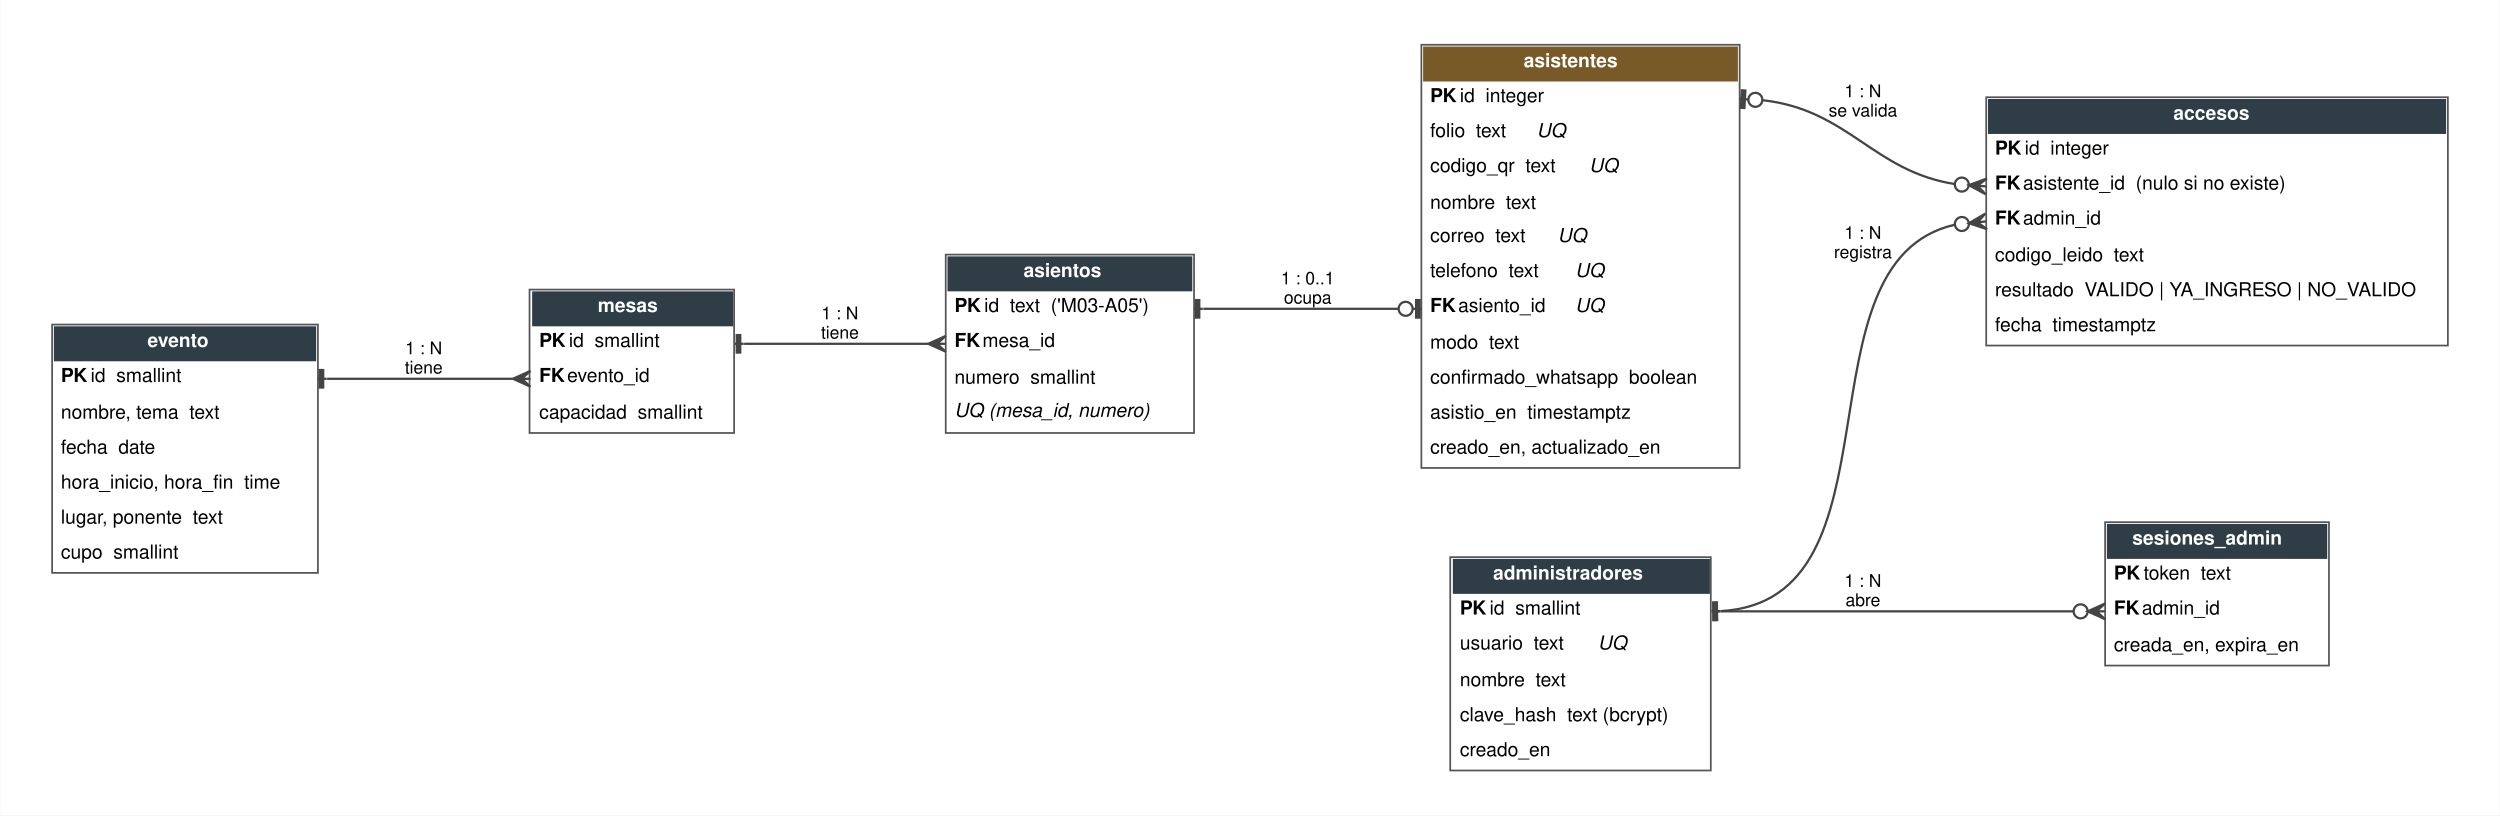
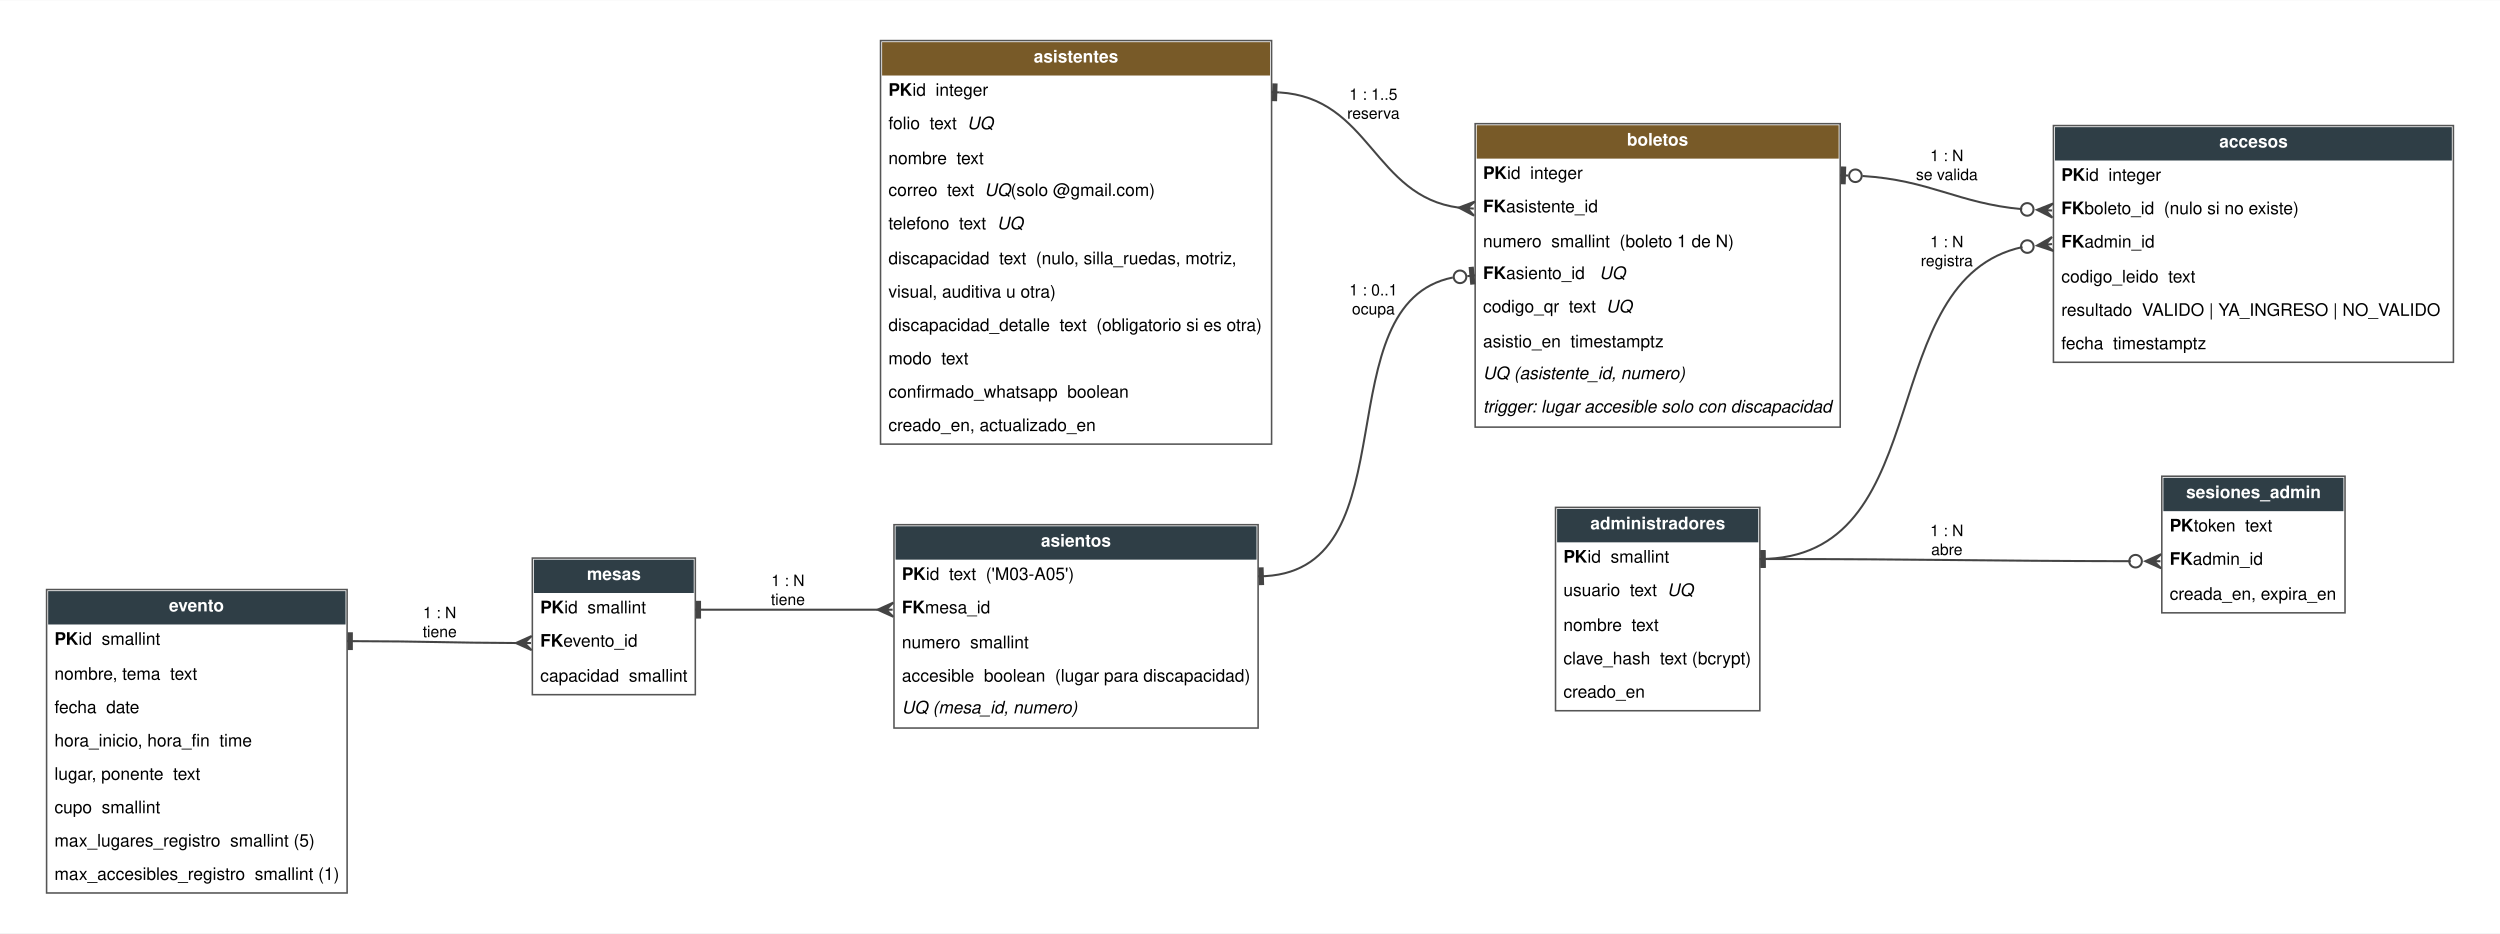
- <svg xmlns="http://www.w3.org/2000/svg" width="1429pt" height="466pt" viewBox="0.00 0.00 1429.20 466.20">
-   <g id="graph0" class="graph" transform="scale(1 1) rotate(0) translate(21.6 444.6)">
-     <polygon fill="white" stroke="transparent" points="-21.6,21.6 -21.6,-444.6 1407.6,-444.6 1407.6,21.6 -21.6,21.6" />
+ <svg xmlns="http://www.w3.org/2000/svg" width="1588pt" height="593pt" viewBox="0.00 0.00 1588.45 592.80">
+   <g id="graph0" class="graph" transform="scale(1 1) rotate(0) translate(21.6 571.2)">
+     <polygon fill="white" stroke="none" points="-21.6,21.6 -21.6,-571.2 1566.85,-571.2 1566.85,21.6 -21.6,21.6" />
    <g id="node1" class="node">
-       <polygon fill="#2f3e46" stroke="transparent" points="9,-238 9,-258 159,-258 159,-238 9,-238" />
-       <text text-anchor="start" x="62.5" y="-246.2" font-family="Helvetica,sans-Serif" font-weight="bold" font-size="11.00" fill="white">evento</text>
-       <text text-anchor="start" x="13" y="-226.2" font-family="Helvetica,sans-Serif" font-weight="bold" font-size="11.00">PK</text>
-       <text text-anchor="start" x="30" y="-226.2" font-family="Helvetica,sans-Serif" font-size="11.00"> id  smallint</text>
-       <text text-anchor="start" x="13" y="-205.2" font-family="Helvetica,sans-Serif" font-size="11.00">nombre, tema  text</text>
-       <text text-anchor="start" x="13" y="-185.2" font-family="Helvetica,sans-Serif" font-size="11.00">fecha  date</text>
-       <text text-anchor="start" x="13" y="-165.2" font-family="Helvetica,sans-Serif" font-size="11.00">hora_inicio, hora_fin  time</text>
-       <text text-anchor="start" x="13" y="-145.2" font-family="Helvetica,sans-Serif" font-size="11.00">lugar, ponente  text</text>
-       <text text-anchor="start" x="13" y="-125.2" font-family="Helvetica,sans-Serif" font-size="11.00">cupo  smallint</text>
-       <polygon fill="none" stroke="#555555" points="8,-117 8,-259 160,-259 160,-117 8,-117" />
+       <polygon fill="#2f3e46" stroke="none" points="9,-174.6 9,-195.8 197.95,-195.8 197.95,-174.6 9,-174.6" />
+       <text text-anchor="start" x="85.75" y="-182.9" font-family="Helvetica,sans-Serif" font-weight="bold" font-size="11.00" fill="white">evento</text>
+       <text text-anchor="start" x="13" y="-161.7" font-family="Helvetica,sans-Serif" font-weight="bold" font-size="11.00">PK</text>
+       <text text-anchor="start" x="28.28" y="-161.7" font-family="Helvetica,sans-Serif" font-size="11.00"> id  smallint</text>
+       <text text-anchor="start" x="13" y="-139.5" font-family="Helvetica,sans-Serif" font-size="11.00">nombre, tema  text</text>
+       <text text-anchor="start" x="13" y="-118.3" font-family="Helvetica,sans-Serif" font-size="11.00">fecha  date</text>
+       <text text-anchor="start" x="13" y="-97.1" font-family="Helvetica,sans-Serif" font-size="11.00">hora_inicio, hora_fin  time</text>
+       <text text-anchor="start" x="13" y="-75.9" font-family="Helvetica,sans-Serif" font-size="11.00">lugar, ponente  text</text>
+       <text text-anchor="start" x="13" y="-54.7" font-family="Helvetica,sans-Serif" font-size="11.00">cupo  smallint</text>
+       <text text-anchor="start" x="13" y="-33.5" font-family="Helvetica,sans-Serif" font-size="11.00">max_lugares_registro  smallint (5)</text>
+       <text text-anchor="start" x="13" y="-12.3" font-family="Helvetica,sans-Serif" font-size="11.00">max_accesibles_registro  smallint (1)</text>
+       <polygon fill="none" stroke="#555555" points="8,-4 8,-196.8 198.95,-196.8 198.95,-4 8,-4" />
    </g>
    <g id="node2" class="node">
-       <polygon fill="#2f3e46" stroke="transparent" points="282.5,-258 282.5,-278 397.5,-278 397.5,-258 282.5,-258" />
-       <text text-anchor="start" x="320" y="-266.2" font-family="Helvetica,sans-Serif" font-weight="bold" font-size="11.00" fill="white">mesas</text>
-       <text text-anchor="start" x="286.5" y="-246.2" font-family="Helvetica,sans-Serif" font-weight="bold" font-size="11.00">PK</text>
-       <text text-anchor="start" x="303.5" y="-246.2" font-family="Helvetica,sans-Serif" font-size="11.00"> id  smallint</text>
-       <text text-anchor="start" x="286.5" y="-226.2" font-family="Helvetica,sans-Serif" font-weight="bold" font-size="11.00">FK</text>
-       <text text-anchor="start" x="302.5" y="-226.2" font-family="Helvetica,sans-Serif" font-size="11.00"> evento_id</text>
-       <text text-anchor="start" x="286.5" y="-205.2" font-family="Helvetica,sans-Serif" font-size="11.00">capacidad  smallint</text>
-       <polygon fill="none" stroke="#555555" points="281,-197 281,-279 398,-279 398,-197 281,-197" />
+       <polygon fill="#2f3e46" stroke="none" points="317.64,-194.6 317.64,-215.8 419.19,-215.8 419.19,-194.6 317.64,-194.6" />
+       <text text-anchor="start" x="351.29" y="-202.9" font-family="Helvetica,sans-Serif" font-weight="bold" font-size="11.00" fill="white">mesas</text>
+       <text text-anchor="start" x="321.64" y="-181.7" font-family="Helvetica,sans-Serif" font-weight="bold" font-size="11.00">PK</text>
+       <text text-anchor="start" x="336.92" y="-181.7" font-family="Helvetica,sans-Serif" font-size="11.00"> id  smallint</text>
+       <text text-anchor="start" x="321.64" y="-160.5" font-family="Helvetica,sans-Serif" font-weight="bold" font-size="11.00">FK</text>
+       <text text-anchor="start" x="336.3" y="-160.5" font-family="Helvetica,sans-Serif" font-size="11.00"> evento_id</text>
+       <text text-anchor="start" x="321.64" y="-138.3" font-family="Helvetica,sans-Serif" font-size="11.00">capacidad  smallint</text>
+       <polygon fill="none" stroke="#555555" points="316.64,-130 316.64,-216.8 420.19,-216.8 420.19,-130 316.64,-130" />
    </g>
    <g id="edge1" class="edge">
-       <path fill="none" stroke="#444444" stroke-width="1.3" d="M165.25,-228C211.54,-228 227.17,-228 271.3,-228" />
-       <polygon fill="#444444" stroke="#444444" stroke-width="1.3" points="161,-233 161,-223 163,-223 163,-233 161,-233" />
-       <polyline fill="none" stroke="#444444" stroke-width="1.3" points="160,-228 165,-228 " />
-       <polygon fill="#444444" stroke="#444444" stroke-width="1.3" points="271.5,-228 281.5,-232.5 276.5,-228 281.5,-228 281.5,-228 281.5,-228 276.5,-228 281.5,-223.5 271.5,-228 271.5,-228" />
-       <text text-anchor="middle" x="220.5" y="-242" font-family="Helvetica,sans-Serif" font-size="10.00">1 : N</text>
-       <text text-anchor="middle" x="220.5" y="-231" font-family="Helvetica,sans-Serif" font-size="10.00">tiene</text>
+       <path fill="none" stroke="#444444" stroke-width="1.3" d="M203.74,-164C248.62,-163.93 263.78,-162.96 306.2,-162.82" />
+       <polygon fill="#444444" stroke="#444444" stroke-width="1.3" points="199.96,-169 199.95,-159 201.95,-159 201.96,-169 199.96,-169" />
+       <polyline fill="none" stroke="#444444" stroke-width="1.3" points="198.95,-164 203.95,-164" />
+       <polygon fill="#444444" stroke="#444444" stroke-width="1.3" points="306.2,-162.82 316.21,-167.3 311.64,-162.81 315.77,-162.8 315.77,-162.8 315.77,-162.8 311.64,-162.81 316.19,-158.3 306.2,-162.82" />
+       <text text-anchor="middle" x="257.79" y="-178.58" font-family="Helvetica,sans-Serif" font-size="10.00">1 : N</text>
+       <text text-anchor="middle" x="257.79" y="-166.58" font-family="Helvetica,sans-Serif" font-size="10.00">tiene</text>
    </g>
    <g id="node3" class="node">
-       <polygon fill="#2f3e46" stroke="transparent" points="520,-278 520,-298 660,-298 660,-278 520,-278" />
-       <text text-anchor="start" x="563.5" y="-286.2" font-family="Helvetica,sans-Serif" font-weight="bold" font-size="11.00" fill="white">asientos</text>
-       <text text-anchor="start" x="524" y="-266.2" font-family="Helvetica,sans-Serif" font-weight="bold" font-size="11.00">PK</text>
-       <text text-anchor="start" x="541" y="-266.2" font-family="Helvetica,sans-Serif" font-size="11.00"> id  text  ('M03-A05')</text>
-       <text text-anchor="start" x="524" y="-246.2" font-family="Helvetica,sans-Serif" font-weight="bold" font-size="11.00">FK</text>
-       <text text-anchor="start" x="540" y="-246.2" font-family="Helvetica,sans-Serif" font-size="11.00"> mesa_id</text>
-       <text text-anchor="start" x="524" y="-225.2" font-family="Helvetica,sans-Serif" font-size="11.00">numero  smallint</text>
-       <text text-anchor="start" x="524" y="-206.2" font-family="Helvetica,sans-Serif" font-style="italic" font-size="11.00">UQ (mesa_id, numero)</text>
-       <polygon fill="none" stroke="#555555" points="519,-197 519,-299 661,-299 661,-197 519,-197" />
+       <polygon fill="#2f3e46" stroke="none" points="547.42,-215.8 547.42,-237 776.78,-237 776.78,-215.8 547.42,-215.8" />
+       <text text-anchor="start" x="639.79" y="-224.1" font-family="Helvetica,sans-Serif" font-weight="bold" font-size="11.00" fill="white">asientos</text>
+       <text text-anchor="start" x="551.42" y="-202.9" font-family="Helvetica,sans-Serif" font-weight="bold" font-size="11.00">PK</text>
+       <text text-anchor="start" x="566.7" y="-202.9" font-family="Helvetica,sans-Serif" font-size="11.00"> id  text  ('M03-A05')</text>
+       <text text-anchor="start" x="551.42" y="-181.7" font-family="Helvetica,sans-Serif" font-weight="bold" font-size="11.00">FK</text>
+       <text text-anchor="start" x="566.09" y="-181.7" font-family="Helvetica,sans-Serif" font-size="11.00"> mesa_id</text>
+       <text text-anchor="start" x="551.42" y="-159.5" font-family="Helvetica,sans-Serif" font-size="11.00">numero  smallint</text>
+       <text text-anchor="start" x="551.42" y="-138.3" font-family="Helvetica,sans-Serif" font-size="11.00">accesible  boolean  (lugar para discapacidad)</text>
+       <text text-anchor="start" x="551.42" y="-118.1" font-family="Helvetica,sans-Serif" font-style="italic" font-size="11.00">UQ (mesa_id, numero)</text>
+       <polygon fill="none" stroke="#555555" points="546.42,-108.8 546.42,-238 777.78,-238 777.78,-108.8 546.42,-108.8" />
    </g>
    <g id="edge2" class="edge">
-       <path fill="none" stroke="#444444" stroke-width="1.3" d="M403.7,-248C449.62,-248 465.11,-248 508.88,-248" />
-       <polygon fill="#444444" stroke="#444444" stroke-width="1.3" points="399.5,-253 399.5,-243 401.5,-243 401.5,-253 399.5,-253" />
-       <polyline fill="none" stroke="#444444" stroke-width="1.3" points="398.5,-248 403.5,-248 " />
-       <polygon fill="#444444" stroke="#444444" stroke-width="1.3" points="509,-248 519,-252.5 514,-248 519,-248 519,-248 519,-248 514,-248 519,-243.5 509,-248 509,-248" />
-       <text text-anchor="middle" x="458.5" y="-262" font-family="Helvetica,sans-Serif" font-size="10.00">1 : N</text>
-       <text text-anchor="middle" x="458.5" y="-251" font-family="Helvetica,sans-Serif" font-size="10.00">tiene</text>
+       <path fill="none" stroke="#444444" stroke-width="1.3" d="M425.01,-184C473.69,-184 489.83,-184 536.08,-184" />
+       <polygon fill="#444444" stroke="#444444" stroke-width="1.3" points="421.18,-189 421.19,-179 423.19,-179 423.18,-189 421.18,-189" />
+       <polyline fill="none" stroke="#444444" stroke-width="1.3" points="420.19,-184 425.19,-184" />
+       <polygon fill="#444444" stroke="#444444" stroke-width="1.3" points="535.99,-184 545.99,-188.5 541.42,-184 545.55,-184 545.55,-184 545.55,-184 541.42,-184 545.99,-179.5 535.99,-184" />
+       <text text-anchor="middle" x="479.03" y="-199" font-family="Helvetica,sans-Serif" font-size="10.00">1 : N</text>
+       <text text-anchor="middle" x="479.03" y="-187" font-family="Helvetica,sans-Serif" font-size="10.00">tiene</text>
+     </g>
+     <g id="node5" class="node">
+       <polygon fill="#785a28" stroke="none" points="916.68,-470.6 916.68,-491.8 1146.64,-491.8 1146.64,-470.6 916.68,-470.6" />
+       <text text-anchor="start" x="1012.1" y="-478.9" font-family="Helvetica,sans-Serif" font-weight="bold" font-size="11.00" fill="white">boletos</text>
+       <text text-anchor="start" x="920.68" y="-457.7" font-family="Helvetica,sans-Serif" font-weight="bold" font-size="11.00">PK</text>
+       <text text-anchor="start" x="935.96" y="-457.7" font-family="Helvetica,sans-Serif" font-size="11.00"> id  integer</text>
+       <text text-anchor="start" x="920.68" y="-436.5" font-family="Helvetica,sans-Serif" font-weight="bold" font-size="11.00">FK</text>
+       <text text-anchor="start" x="935.34" y="-436.5" font-family="Helvetica,sans-Serif" font-size="11.00"> asistente_id</text>
+       <text text-anchor="start" x="920.68" y="-414.3" font-family="Helvetica,sans-Serif" font-size="11.00">numero  smallint  (boleto 1 de N)</text>
+       <text text-anchor="start" x="920.68" y="-394.1" font-family="Helvetica,sans-Serif" font-weight="bold" font-size="11.00">FK</text>
+       <text text-anchor="start" x="935.34" y="-394.1" font-family="Helvetica,sans-Serif" font-size="11.00"> asiento_id  </text>
+       <text text-anchor="start" x="994.66" y="-394.1" font-family="Helvetica,sans-Serif" font-style="italic" font-size="11.00">UQ</text>
+       <text text-anchor="start" x="920.68" y="-372.9" font-family="Helvetica,sans-Serif" font-size="11.00">codigo_qr  text  </text>
+       <text text-anchor="start" x="998.95" y="-372.9" font-family="Helvetica,sans-Serif" font-style="italic" font-size="11.00">UQ</text>
+       <text text-anchor="start" x="920.68" y="-350.7" font-family="Helvetica,sans-Serif" font-size="11.00">asistio_en  timestamptz</text>
+       <text text-anchor="start" x="920.68" y="-330.5" font-family="Helvetica,sans-Serif" font-style="italic" font-size="11.00">UQ (asistente_id, numero)</text>
+       <text text-anchor="start" x="920.68" y="-309.3" font-family="Helvetica,sans-Serif" font-style="italic" font-size="11.00">trigger: lugar accesible solo con discapacidad</text>
+       <polygon fill="none" stroke="#555555" points="915.68,-300 915.68,-492.8 1147.64,-492.8 1147.64,-300 915.68,-300" />
+     </g>
+     <g id="edge4" class="edge">
+       <path fill="none" stroke="#444444" stroke-width="1.3" d="M782.57,-205.34C875.49,-210.84 818.89,-378.39 901.5,-395.07" />
+       <polygon fill="#444444" stroke="#444444" stroke-width="1.3" points="778.64,-210.23 778.93,-200.23 780.93,-200.29 780.64,-210.28 778.64,-210.23" />
+       <polyline fill="none" stroke="#444444" stroke-width="1.3" points="777.78,-205.2 782.78,-205.34" />
+       <polygon fill="#444444" stroke="#444444" stroke-width="1.3" points="915.15,-391.33 914.22,-401.28 912.23,-401.1 913.16,-391.14 915.15,-391.33" />
+       <polyline fill="none" stroke="#444444" stroke-width="1.3" points="915.68,-396.4 910.7,-395.93" />
+       <ellipse fill="none" stroke="#444444" stroke-width="1.3" cx="906.07" cy="-395.5" rx="4" ry="4" />
+       <text text-anchor="middle" x="851.01" y="-383.65" font-family="Helvetica,sans-Serif" font-size="10.00">1 : 0..1</text>
+       <text text-anchor="middle" x="851.01" y="-371.65" font-family="Helvetica,sans-Serif" font-size="10.00">ocupa</text>
    </g>
    <g id="node4" class="node">
-       <polygon fill="#785a28" stroke="transparent" points="792,-398 792,-418 972,-418 972,-398 792,-398" />
-       <text text-anchor="start" x="849.5" y="-406.2" font-family="Helvetica,sans-Serif" font-weight="bold" font-size="11.00" fill="white">asistentes</text>
-       <text text-anchor="start" x="796" y="-386.2" font-family="Helvetica,sans-Serif" font-weight="bold" font-size="11.00">PK</text>
-       <text text-anchor="start" x="813" y="-386.2" font-family="Helvetica,sans-Serif" font-size="11.00"> id  integer</text>
-       <text text-anchor="start" x="796" y="-366.2" font-family="Helvetica,sans-Serif" font-size="11.00">folio  text  </text>
-       <text text-anchor="start" x="857" y="-366.2" font-family="Helvetica,sans-Serif" font-style="italic" font-size="11.00">UQ</text>
-       <text text-anchor="start" x="796" y="-346.2" font-family="Helvetica,sans-Serif" font-size="11.00">codigo_qr  text  </text>
-       <text text-anchor="start" x="887" y="-346.2" font-family="Helvetica,sans-Serif" font-style="italic" font-size="11.00">UQ</text>
-       <text text-anchor="start" x="796" y="-325.2" font-family="Helvetica,sans-Serif" font-size="11.00">nombre  text</text>
-       <text text-anchor="start" x="796" y="-306.2" font-family="Helvetica,sans-Serif" font-size="11.00">correo  text  </text>
-       <text text-anchor="start" x="869" y="-306.2" font-family="Helvetica,sans-Serif" font-style="italic" font-size="11.00">UQ</text>
-       <text text-anchor="start" x="796" y="-286.2" font-family="Helvetica,sans-Serif" font-size="11.00">telefono  text  </text>
-       <text text-anchor="start" x="879" y="-286.2" font-family="Helvetica,sans-Serif" font-style="italic" font-size="11.00">UQ</text>
-       <text text-anchor="start" x="796" y="-266.2" font-family="Helvetica,sans-Serif" font-weight="bold" font-size="11.00">FK</text>
-       <text text-anchor="start" x="812" y="-266.2" font-family="Helvetica,sans-Serif" font-size="11.00"> asiento_id  </text>
-       <text text-anchor="start" x="879" y="-266.2" font-family="Helvetica,sans-Serif" font-style="italic" font-size="11.00">UQ</text>
-       <text text-anchor="start" x="796" y="-245.2" font-family="Helvetica,sans-Serif" font-size="11.00">modo  text</text>
-       <text text-anchor="start" x="796" y="-225.2" font-family="Helvetica,sans-Serif" font-size="11.00">confirmado_whatsapp  boolean</text>
-       <text text-anchor="start" x="796" y="-205.2" font-family="Helvetica,sans-Serif" font-size="11.00">asistio_en  timestamptz</text>
-       <text text-anchor="start" x="796" y="-185.2" font-family="Helvetica,sans-Serif" font-size="11.00">creado_en, actualizado_en</text>
-       <polygon fill="none" stroke="#555555" points="791,-177 791,-419 973,-419 973,-177 791,-177" />
+       <polygon fill="#785a28" stroke="none" points="538.87,-523.4 538.87,-544.6 785.34,-544.6 785.34,-523.4 538.87,-523.4" />
+       <text text-anchor="start" x="635.2" y="-531.7" font-family="Helvetica,sans-Serif" font-weight="bold" font-size="11.00" fill="white">asistentes</text>
+       <text text-anchor="start" x="542.87" y="-510.5" font-family="Helvetica,sans-Serif" font-weight="bold" font-size="11.00">PK</text>
+       <text text-anchor="start" x="558.15" y="-510.5" font-family="Helvetica,sans-Serif" font-size="11.00"> id  integer</text>
+       <text text-anchor="start" x="542.87" y="-489.3" font-family="Helvetica,sans-Serif" font-size="11.00">folio  text  </text>
+       <text text-anchor="start" x="593" y="-489.3" font-family="Helvetica,sans-Serif" font-style="italic" font-size="11.00">UQ</text>
+       <text text-anchor="start" x="542.87" y="-467.1" font-family="Helvetica,sans-Serif" font-size="11.00">nombre  text</text>
+       <text text-anchor="start" x="542.87" y="-446.9" font-family="Helvetica,sans-Serif" font-size="11.00">correo  text  </text>
+       <text text-anchor="start" x="604" y="-446.9" font-family="Helvetica,sans-Serif" font-style="italic" font-size="11.00">UQ</text>
+       <text text-anchor="start" x="620.5" y="-446.9" font-family="Helvetica,sans-Serif" font-size="11.00">  (solo @gmail.com)</text>
+       <text text-anchor="start" x="542.87" y="-425.7" font-family="Helvetica,sans-Serif" font-size="11.00">telefono  text  </text>
+       <text text-anchor="start" x="611.97" y="-425.7" font-family="Helvetica,sans-Serif" font-style="italic" font-size="11.00">UQ</text>
+       <text text-anchor="start" x="542.87" y="-403.5" font-family="Helvetica,sans-Serif" font-size="11.00">discapacidad  text  (nulo, silla_ruedas, motriz,</text>
+       <text text-anchor="start" x="542.87" y="-382.3" font-family="Helvetica,sans-Serif" font-size="11.00">                       visual, auditiva u otra)</text>
+       <text text-anchor="start" x="542.87" y="-361.1" font-family="Helvetica,sans-Serif" font-size="11.00">discapacidad_detalle  text  (obligatorio si es otra)</text>
+       <text text-anchor="start" x="542.87" y="-339.9" font-family="Helvetica,sans-Serif" font-size="11.00">modo  text</text>
+       <text text-anchor="start" x="542.87" y="-318.7" font-family="Helvetica,sans-Serif" font-size="11.00">confirmado_whatsapp  boolean</text>
+       <text text-anchor="start" x="542.87" y="-297.5" font-family="Helvetica,sans-Serif" font-size="11.00">creado_en, actualizado_en</text>
+       <polygon fill="none" stroke="#555555" points="537.87,-289.2 537.87,-545.6 786.34,-545.6 786.34,-289.2 537.87,-289.2" />
    </g>
    <g id="edge3" class="edge">
-       <path fill="none" stroke="#444444" stroke-width="1.3" d="M666.29,-268C715.24,-268 732.19,-268 777.71,-268" />
-       <polygon fill="#444444" stroke="#444444" stroke-width="1.3" points="662,-273 662,-263 664,-263 664,-273 662,-273" />
-       <polyline fill="none" stroke="#444444" stroke-width="1.3" points="661,-268 666,-268 " />
-       <polygon fill="#444444" stroke="#444444" stroke-width="1.3" points="790,-263 790,-273 788,-273 788,-263 790,-263" />
-       <polyline fill="none" stroke="#444444" stroke-width="1.3" points="791,-268 786,-268 " />
-       <ellipse fill="none" stroke="#444444" stroke-width="1.3" cx="782" cy="-268" rx="4" ry="4" />
-       <text text-anchor="middle" x="726" y="-282" font-family="Helvetica,sans-Serif" font-size="10.00">1 : 0..1</text>
-       <text text-anchor="middle" x="726" y="-271" font-family="Helvetica,sans-Serif" font-size="10.00">ocupa</text>
+       <path fill="none" stroke="#444444" stroke-width="1.3" d="M791.25,-512.66C848.99,-509.29 851.08,-446.55 905.32,-439.45" />
+       <polygon fill="#444444" stroke="#444444" stroke-width="1.3" points="787.48,-517.77 787.19,-507.77 789.19,-507.72 789.48,-517.71 787.48,-517.77" />
+       <polyline fill="none" stroke="#444444" stroke-width="1.3" points="786.34,-512.8 791.33,-512.66" />
+       <polygon fill="#444444" stroke="#444444" stroke-width="1.3" points="905.27,-439.46 915.53,-443.32 910.69,-439.11 914.81,-438.85 914.81,-438.85 914.81,-438.85 910.69,-439.11 914.96,-434.34 905.27,-439.46" />
+       <text text-anchor="middle" x="851.01" y="-507.95" font-family="Helvetica,sans-Serif" font-size="10.00">1 : 1..5</text>
+       <text text-anchor="middle" x="851.01" y="-495.95" font-family="Helvetica,sans-Serif" font-size="10.00">reserva</text>
+     </g>
+     <g id="node8" class="node">
+       <polygon fill="#2f3e46" stroke="none" points="1284.11,-469.4 1284.11,-490.6 1536.25,-490.6 1536.25,-469.4 1284.11,-469.4" />
+       <text text-anchor="start" x="1388.46" y="-477.7" font-family="Helvetica,sans-Serif" font-weight="bold" font-size="11.00" fill="white">accesos</text>
+       <text text-anchor="start" x="1288.11" y="-456.5" font-family="Helvetica,sans-Serif" font-weight="bold" font-size="11.00">PK</text>
+       <text text-anchor="start" x="1303.39" y="-456.5" font-family="Helvetica,sans-Serif" font-size="11.00"> id  integer</text>
+       <text text-anchor="start" x="1288.11" y="-435.3" font-family="Helvetica,sans-Serif" font-weight="bold" font-size="11.00">FK</text>
+       <text text-anchor="start" x="1302.77" y="-435.3" font-family="Helvetica,sans-Serif" font-size="11.00"> boleto_id  (nulo si no existe)</text>
+       <text text-anchor="start" x="1288.11" y="-414.1" font-family="Helvetica,sans-Serif" font-weight="bold" font-size="11.00">FK</text>
+       <text text-anchor="start" x="1302.77" y="-414.1" font-family="Helvetica,sans-Serif" font-size="11.00"> admin_id</text>
+       <text text-anchor="start" x="1288.11" y="-391.9" font-family="Helvetica,sans-Serif" font-size="11.00">codigo_leido  text</text>
+       <text text-anchor="start" x="1288.11" y="-370.7" font-family="Helvetica,sans-Serif" font-size="11.00">resultado  VALIDO | YA_INGRESO | NO_VALIDO</text>
+       <text text-anchor="start" x="1288.11" y="-349.5" font-family="Helvetica,sans-Serif" font-size="11.00">fecha  timestamptz</text>
+       <polygon fill="none" stroke="#555555" points="1283.11,-341.2 1283.11,-491.6 1537.25,-491.6 1537.25,-341.2 1283.11,-341.2" />
+     </g>
+     <g id="edge5" class="edge">
+       <path fill="none" stroke="#444444" stroke-width="1.3" d="M1161.75,-459.57C1204.81,-456.87 1222.43,-442.2 1263.29,-438.47" />
+       <polygon fill="#444444" stroke="#444444" stroke-width="1.3" points="1148.79,-464.97 1148.49,-454.97 1150.49,-454.91 1150.79,-464.91 1148.79,-464.97" />
+       <polyline fill="none" stroke="#444444" stroke-width="1.3" points="1147.64,-460 1152.64,-459.85" />
+       <ellipse fill="none" stroke="#444444" stroke-width="1.3" cx="1157.29" cy="-459.71" rx="4" ry="4" />
+       <polygon fill="#444444" stroke="#444444" stroke-width="1.3" points="1272.68,-438.06 1282.87,-442.11 1278.11,-437.82 1282.24,-437.64 1282.24,-437.64 1282.24,-437.64 1278.11,-437.82 1282.48,-433.12 1272.68,-438.06" />
+       <ellipse fill="none" stroke="#444444" stroke-width="1.3" cx="1266.46" cy="-438.33" rx="4" ry="4" />
+       <text text-anchor="middle" x="1215.37" y="-468.99" font-family="Helvetica,sans-Serif" font-size="10.00">1 : N</text>
+       <text text-anchor="middle" x="1215.37" y="-456.99" font-family="Helvetica,sans-Serif" font-size="10.00">se valida</text>
+     </g>
+     <g id="node6" class="node">
+       <polygon fill="#2f3e46" stroke="none" points="967.75,-226.8 967.75,-248 1095.57,-248 1095.57,-226.8 967.75,-226.8" />
+       <text text-anchor="start" x="988.87" y="-235.1" font-family="Helvetica,sans-Serif" font-weight="bold" font-size="11.00" fill="white">administradores</text>
+       <text text-anchor="start" x="971.75" y="-213.9" font-family="Helvetica,sans-Serif" font-weight="bold" font-size="11.00">PK</text>
+       <text text-anchor="start" x="987.03" y="-213.9" font-family="Helvetica,sans-Serif" font-size="11.00"> id  smallint</text>
+       <text text-anchor="start" x="971.75" y="-192.7" font-family="Helvetica,sans-Serif" font-size="11.00">usuario  text  </text>
+       <text text-anchor="start" x="1037.78" y="-192.7" font-family="Helvetica,sans-Serif" font-style="italic" font-size="11.00">UQ</text>
+       <text text-anchor="start" x="971.75" y="-170.5" font-family="Helvetica,sans-Serif" font-size="11.00">nombre  text</text>
+       <text text-anchor="start" x="971.75" y="-149.3" font-family="Helvetica,sans-Serif" font-size="11.00">clave_hash  text (bcrypt)</text>
+       <text text-anchor="start" x="971.75" y="-128.1" font-family="Helvetica,sans-Serif" font-size="11.00">creado_en</text>
+       <polygon fill="none" stroke="#555555" points="966.75,-119.8 966.75,-249 1096.57,-249 1096.57,-119.8 966.75,-119.8" />
    </g>
    <g id="node7" class="node">
-       <polygon fill="#2f3e46" stroke="transparent" points="1115,-368 1115,-388 1377,-388 1377,-368 1115,-368" />
-       <text text-anchor="start" x="1221" y="-376.2" font-family="Helvetica,sans-Serif" font-weight="bold" font-size="11.00" fill="white">accesos</text>
-       <text text-anchor="start" x="1119" y="-356.2" font-family="Helvetica,sans-Serif" font-weight="bold" font-size="11.00">PK</text>
-       <text text-anchor="start" x="1136" y="-356.2" font-family="Helvetica,sans-Serif" font-size="11.00"> id  integer</text>
-       <text text-anchor="start" x="1119" y="-336.2" font-family="Helvetica,sans-Serif" font-weight="bold" font-size="11.00">FK</text>
-       <text text-anchor="start" x="1135" y="-336.2" font-family="Helvetica,sans-Serif" font-size="11.00"> asistente_id  (nulo si no existe)</text>
-       <text text-anchor="start" x="1119" y="-316.2" font-family="Helvetica,sans-Serif" font-weight="bold" font-size="11.00">FK</text>
-       <text text-anchor="start" x="1135" y="-316.2" font-family="Helvetica,sans-Serif" font-size="11.00"> admin_id</text>
-       <text text-anchor="start" x="1119" y="-295.2" font-family="Helvetica,sans-Serif" font-size="11.00">codigo_leido  text</text>
-       <text text-anchor="start" x="1119" y="-275.2" font-family="Helvetica,sans-Serif" font-size="11.00">resultado  VALIDO | YA_INGRESO | NO_VALIDO</text>
-       <text text-anchor="start" x="1119" y="-255.2" font-family="Helvetica,sans-Serif" font-size="11.00">fecha  timestamptz</text>
-       <polygon fill="none" stroke="#555555" points="1114,-247 1114,-389 1378,-389 1378,-247 1114,-247" />
+       <polygon fill="#2f3e46" stroke="none" points="1352.97,-246.6 1352.97,-267.8 1467.38,-267.8 1467.38,-246.6 1352.97,-246.6" />
+       <text text-anchor="start" x="1367.38" y="-254.9" font-family="Helvetica,sans-Serif" font-weight="bold" font-size="11.00" fill="white">sesiones_admin</text>
+       <text text-anchor="start" x="1356.97" y="-233.7" font-family="Helvetica,sans-Serif" font-weight="bold" font-size="11.00">PK</text>
+       <text text-anchor="start" x="1372.25" y="-233.7" font-family="Helvetica,sans-Serif" font-size="11.00"> token  text</text>
+       <text text-anchor="start" x="1356.97" y="-212.5" font-family="Helvetica,sans-Serif" font-weight="bold" font-size="11.00">FK</text>
+       <text text-anchor="start" x="1371.63" y="-212.5" font-family="Helvetica,sans-Serif" font-size="11.00"> admin_id</text>
+       <text text-anchor="start" x="1356.97" y="-190.3" font-family="Helvetica,sans-Serif" font-size="11.00">creada_en, expira_en</text>
+       <polygon fill="none" stroke="#555555" points="1351.97,-182 1351.97,-268.8 1468.38,-268.8 1468.38,-182 1351.97,-182" />
    </g>
-     <g id="edge4" class="edge">
-       <path fill="none" stroke="#444444" stroke-width="1.3" d="M986.2,-387.29C1035.14,-381.86 1049.32,-346.7 1096.02,-339.35" />
-       <polygon fill="#444444" stroke="#444444" stroke-width="1.3" points="974.27,-392.94 973.73,-382.95 975.73,-382.85 976.26,-392.83 974.27,-392.94" />
-       <polyline fill="none" stroke="#444444" stroke-width="1.3" points="973,-388 977.99,-387.73 " />
-       <ellipse fill="none" stroke="#444444" stroke-width="1.3" cx="981.99" cy="-387.52" rx="4" ry="4" />
-       <polygon fill="#444444" stroke="#444444" stroke-width="1.3" points="1104.03,-338.75 1114.34,-342.49 1109.01,-338.37 1114,-338 1114,-338 1114,-338 1109.01,-338.37 1113.66,-333.51 1104.03,-338.75 1104.03,-338.75" />
-       <ellipse fill="none" stroke="#444444" stroke-width="1.3" cx="1100.04" cy="-339.05" rx="4" ry="4" />
-       <text text-anchor="middle" x="1043.5" y="-389" font-family="Helvetica,sans-Serif" font-size="10.00">1 : N</text>
-       <text text-anchor="middle" x="1043.5" y="-378" font-family="Helvetica,sans-Serif" font-size="10.00">se valida</text>
-     </g>
-     <g id="node5" class="node">
-       <polygon fill="#2f3e46" stroke="transparent" points="809,-105 809,-125 956,-125 956,-105 809,-105" />
-       <text text-anchor="start" x="832" y="-113.2" font-family="Helvetica,sans-Serif" font-weight="bold" font-size="11.00" fill="white">administradores</text>
-       <text text-anchor="start" x="813" y="-93.2" font-family="Helvetica,sans-Serif" font-weight="bold" font-size="11.00">PK</text>
-       <text text-anchor="start" x="830" y="-93.2" font-family="Helvetica,sans-Serif" font-size="11.00"> id  smallint</text>
-       <text text-anchor="start" x="813" y="-73.2" font-family="Helvetica,sans-Serif" font-size="11.00">usuario  text  </text>
-       <text text-anchor="start" x="892" y="-73.2" font-family="Helvetica,sans-Serif" font-style="italic" font-size="11.00">UQ</text>
-       <text text-anchor="start" x="813" y="-52.2" font-family="Helvetica,sans-Serif" font-size="11.00">nombre  text</text>
-       <text text-anchor="start" x="813" y="-32.2" font-family="Helvetica,sans-Serif" font-size="11.00">clave_hash  text (bcrypt)</text>
-       <text text-anchor="start" x="813" y="-12.2" font-family="Helvetica,sans-Serif" font-size="11.00">creado_en</text>
-       <polygon fill="none" stroke="#555555" points="807.5,-4 807.5,-126 956.5,-126 956.5,-4 807.5,-4" />
-     </g>
-     <g id="node6" class="node">
-       <polygon fill="#2f3e46" stroke="transparent" points="1183,-125 1183,-145 1309,-145 1309,-125 1183,-125" />
-       <text text-anchor="start" x="1197.5" y="-133.2" font-family="Helvetica,sans-Serif" font-weight="bold" font-size="11.00" fill="white">sesiones_admin</text>
-       <text text-anchor="start" x="1187" y="-113.2" font-family="Helvetica,sans-Serif" font-weight="bold" font-size="11.00">PK</text>
-       <text text-anchor="start" x="1204" y="-113.2" font-family="Helvetica,sans-Serif" font-size="11.00"> token  text</text>
-       <text text-anchor="start" x="1187" y="-93.2" font-family="Helvetica,sans-Serif" font-weight="bold" font-size="11.00">FK</text>
-       <text text-anchor="start" x="1203" y="-93.2" font-family="Helvetica,sans-Serif" font-size="11.00"> admin_id</text>
-       <text text-anchor="start" x="1187" y="-72.2" font-family="Helvetica,sans-Serif" font-size="11.00">creada_en, expira_en</text>
-       <polygon fill="none" stroke="#555555" points="1182,-64 1182,-146 1310,-146 1310,-64 1182,-64" />
+     <g id="edge7" class="edge">
+       <path fill="none" stroke="#444444" stroke-width="1.3" d="M1101.51,-216.2C1204.2,-216.16 1236.23,-214.96 1332.23,-214.81" />
+       <polygon fill="#444444" stroke="#444444" stroke-width="1.3" points="1097.58,-221.2 1097.57,-211.2 1099.57,-211.2 1099.58,-221.2 1097.58,-221.2" />
+       <polyline fill="none" stroke="#444444" stroke-width="1.3" points="1096.57,-216.2 1101.57,-216.2" />
+       <polygon fill="#444444" stroke="#444444" stroke-width="1.3" points="1341.54,-214.81 1351.54,-219.3 1346.97,-214.8 1351.1,-214.8 1351.1,-214.8 1351.1,-214.8 1346.97,-214.8 1351.53,-210.3 1341.54,-214.81" />
+       <ellipse fill="none" stroke="#444444" stroke-width="1.3" cx="1335.3" cy="-214.81" rx="4" ry="4" />
+       <text text-anchor="middle" x="1215.37" y="-230.75" font-family="Helvetica,sans-Serif" font-size="10.00">1 : N</text>
+       <text text-anchor="middle" x="1215.37" y="-218.75" font-family="Helvetica,sans-Serif" font-size="10.00">abre</text>
    </g>
    <g id="edge6" class="edge">
-       <path fill="none" stroke="#444444" stroke-width="1.3" d="M962.2,-95C1051.73,-95 1080.13,-95 1163.87,-95" />
-       <polygon fill="#444444" stroke="#444444" stroke-width="1.3" points="958,-100 958,-90 960,-90 960,-100 958,-100" />
-       <polyline fill="none" stroke="#444444" stroke-width="1.3" points="957,-95 962,-95 " />
-       <polygon fill="#444444" stroke="#444444" stroke-width="1.3" points="1172,-95 1182,-99.5 1177,-95 1182,-95 1182,-95 1182,-95 1177,-95 1182,-90.5 1172,-95 1172,-95" />
-       <ellipse fill="none" stroke="#444444" stroke-width="1.3" cx="1168" cy="-95" rx="4" ry="4" />
-       <text text-anchor="middle" x="1043.5" y="-109" font-family="Helvetica,sans-Serif" font-size="10.00">1 : N</text>
-       <text text-anchor="middle" x="1043.5" y="-98" font-family="Helvetica,sans-Serif" font-size="10.00">abre</text>
-     </g>
-     <g id="edge5" class="edge">
-       <path fill="none" stroke="#444444" stroke-width="1.3" d="M962.19,-95.14C1069.43,-101.13 1003,-294.55 1095.85,-316.06" />
-       <polygon fill="#444444" stroke="#444444" stroke-width="1.3" points="957.86,-100.03 958.14,-90.03 960.14,-90.08 959.86,-100.08 957.86,-100.03" />
-       <polyline fill="none" stroke="#444444" stroke-width="1.3" points="957,-95 962,-95.14 " />
-       <polygon fill="#444444" stroke="#444444" stroke-width="1.3" points="1104.06,-316.94 1113.52,-322.47 1109.03,-317.47 1114,-318 1114,-318 1114,-318 1109.03,-317.47 1114.48,-313.53 1104.06,-316.94 1104.06,-316.94" />
-       <ellipse fill="none" stroke="#444444" stroke-width="1.3" cx="1100.08" cy="-316.51" rx="4" ry="4" />
-       <text text-anchor="middle" x="1043.5" y="-308" font-family="Helvetica,sans-Serif" font-size="10.00">1 : N</text>
-       <text text-anchor="middle" x="1043.5" y="-297" font-family="Helvetica,sans-Serif" font-size="10.00">registra</text>
+       <path fill="none" stroke="#444444" stroke-width="1.3" d="M1101.46,-216.31C1209.81,-221.32 1168.93,-393.87 1263.45,-414.41" />
+       <polygon fill="#444444" stroke="#444444" stroke-width="1.3" points="1097.46,-221.22 1097.69,-211.22 1099.69,-211.27 1099.46,-221.27 1097.46,-221.22" />
+       <polyline fill="none" stroke="#444444" stroke-width="1.3" points="1096.57,-216.2 1101.57,-216.31" />
+       <polygon fill="#444444" stroke="#444444" stroke-width="1.3" points="1272.73,-415.35 1282.22,-420.83 1278.13,-415.9 1282.24,-416.31 1282.24,-416.31 1282.24,-416.31 1278.13,-415.9 1283.13,-411.88 1272.73,-415.35" />
+       <ellipse fill="none" stroke="#444444" stroke-width="1.3" cx="1266.52" cy="-414.72" rx="4" ry="4" />
+       <text text-anchor="middle" x="1215.37" y="-414.28" font-family="Helvetica,sans-Serif" font-size="10.00">1 : N</text>
+       <text text-anchor="middle" x="1215.37" y="-402.28" font-family="Helvetica,sans-Serif" font-size="10.00">registra</text>
    </g>
  </g>
</svg>
